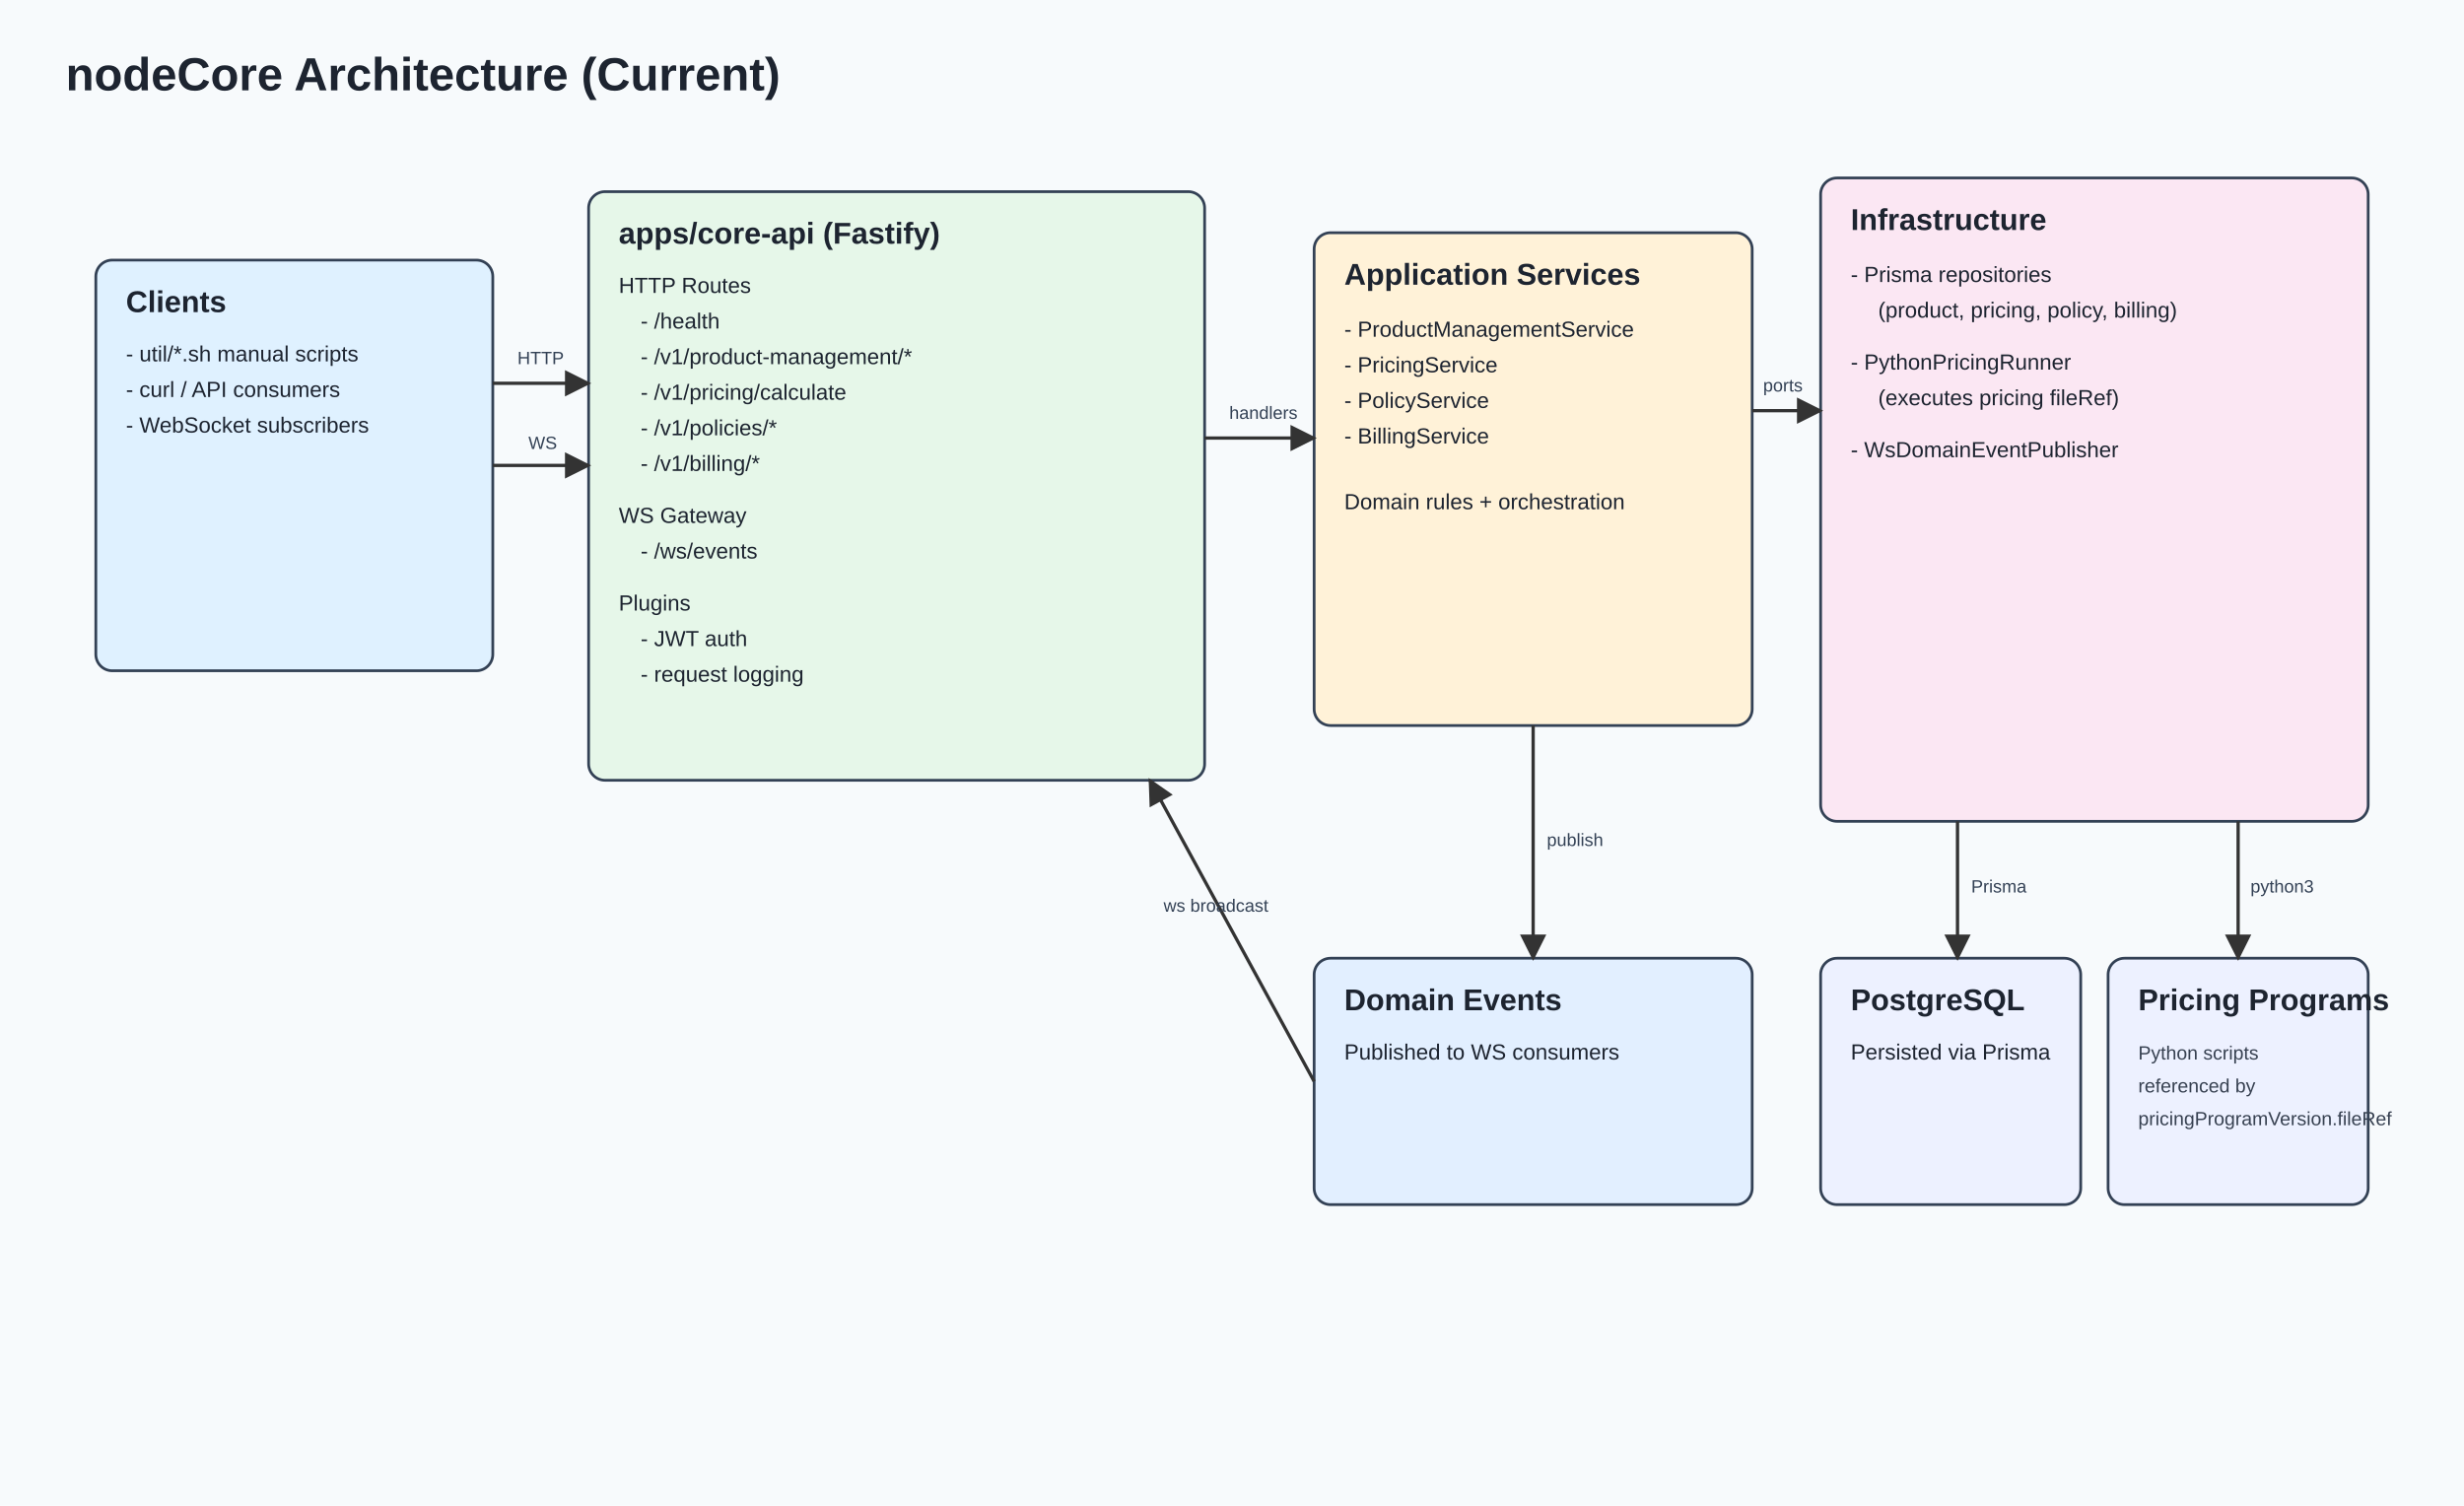
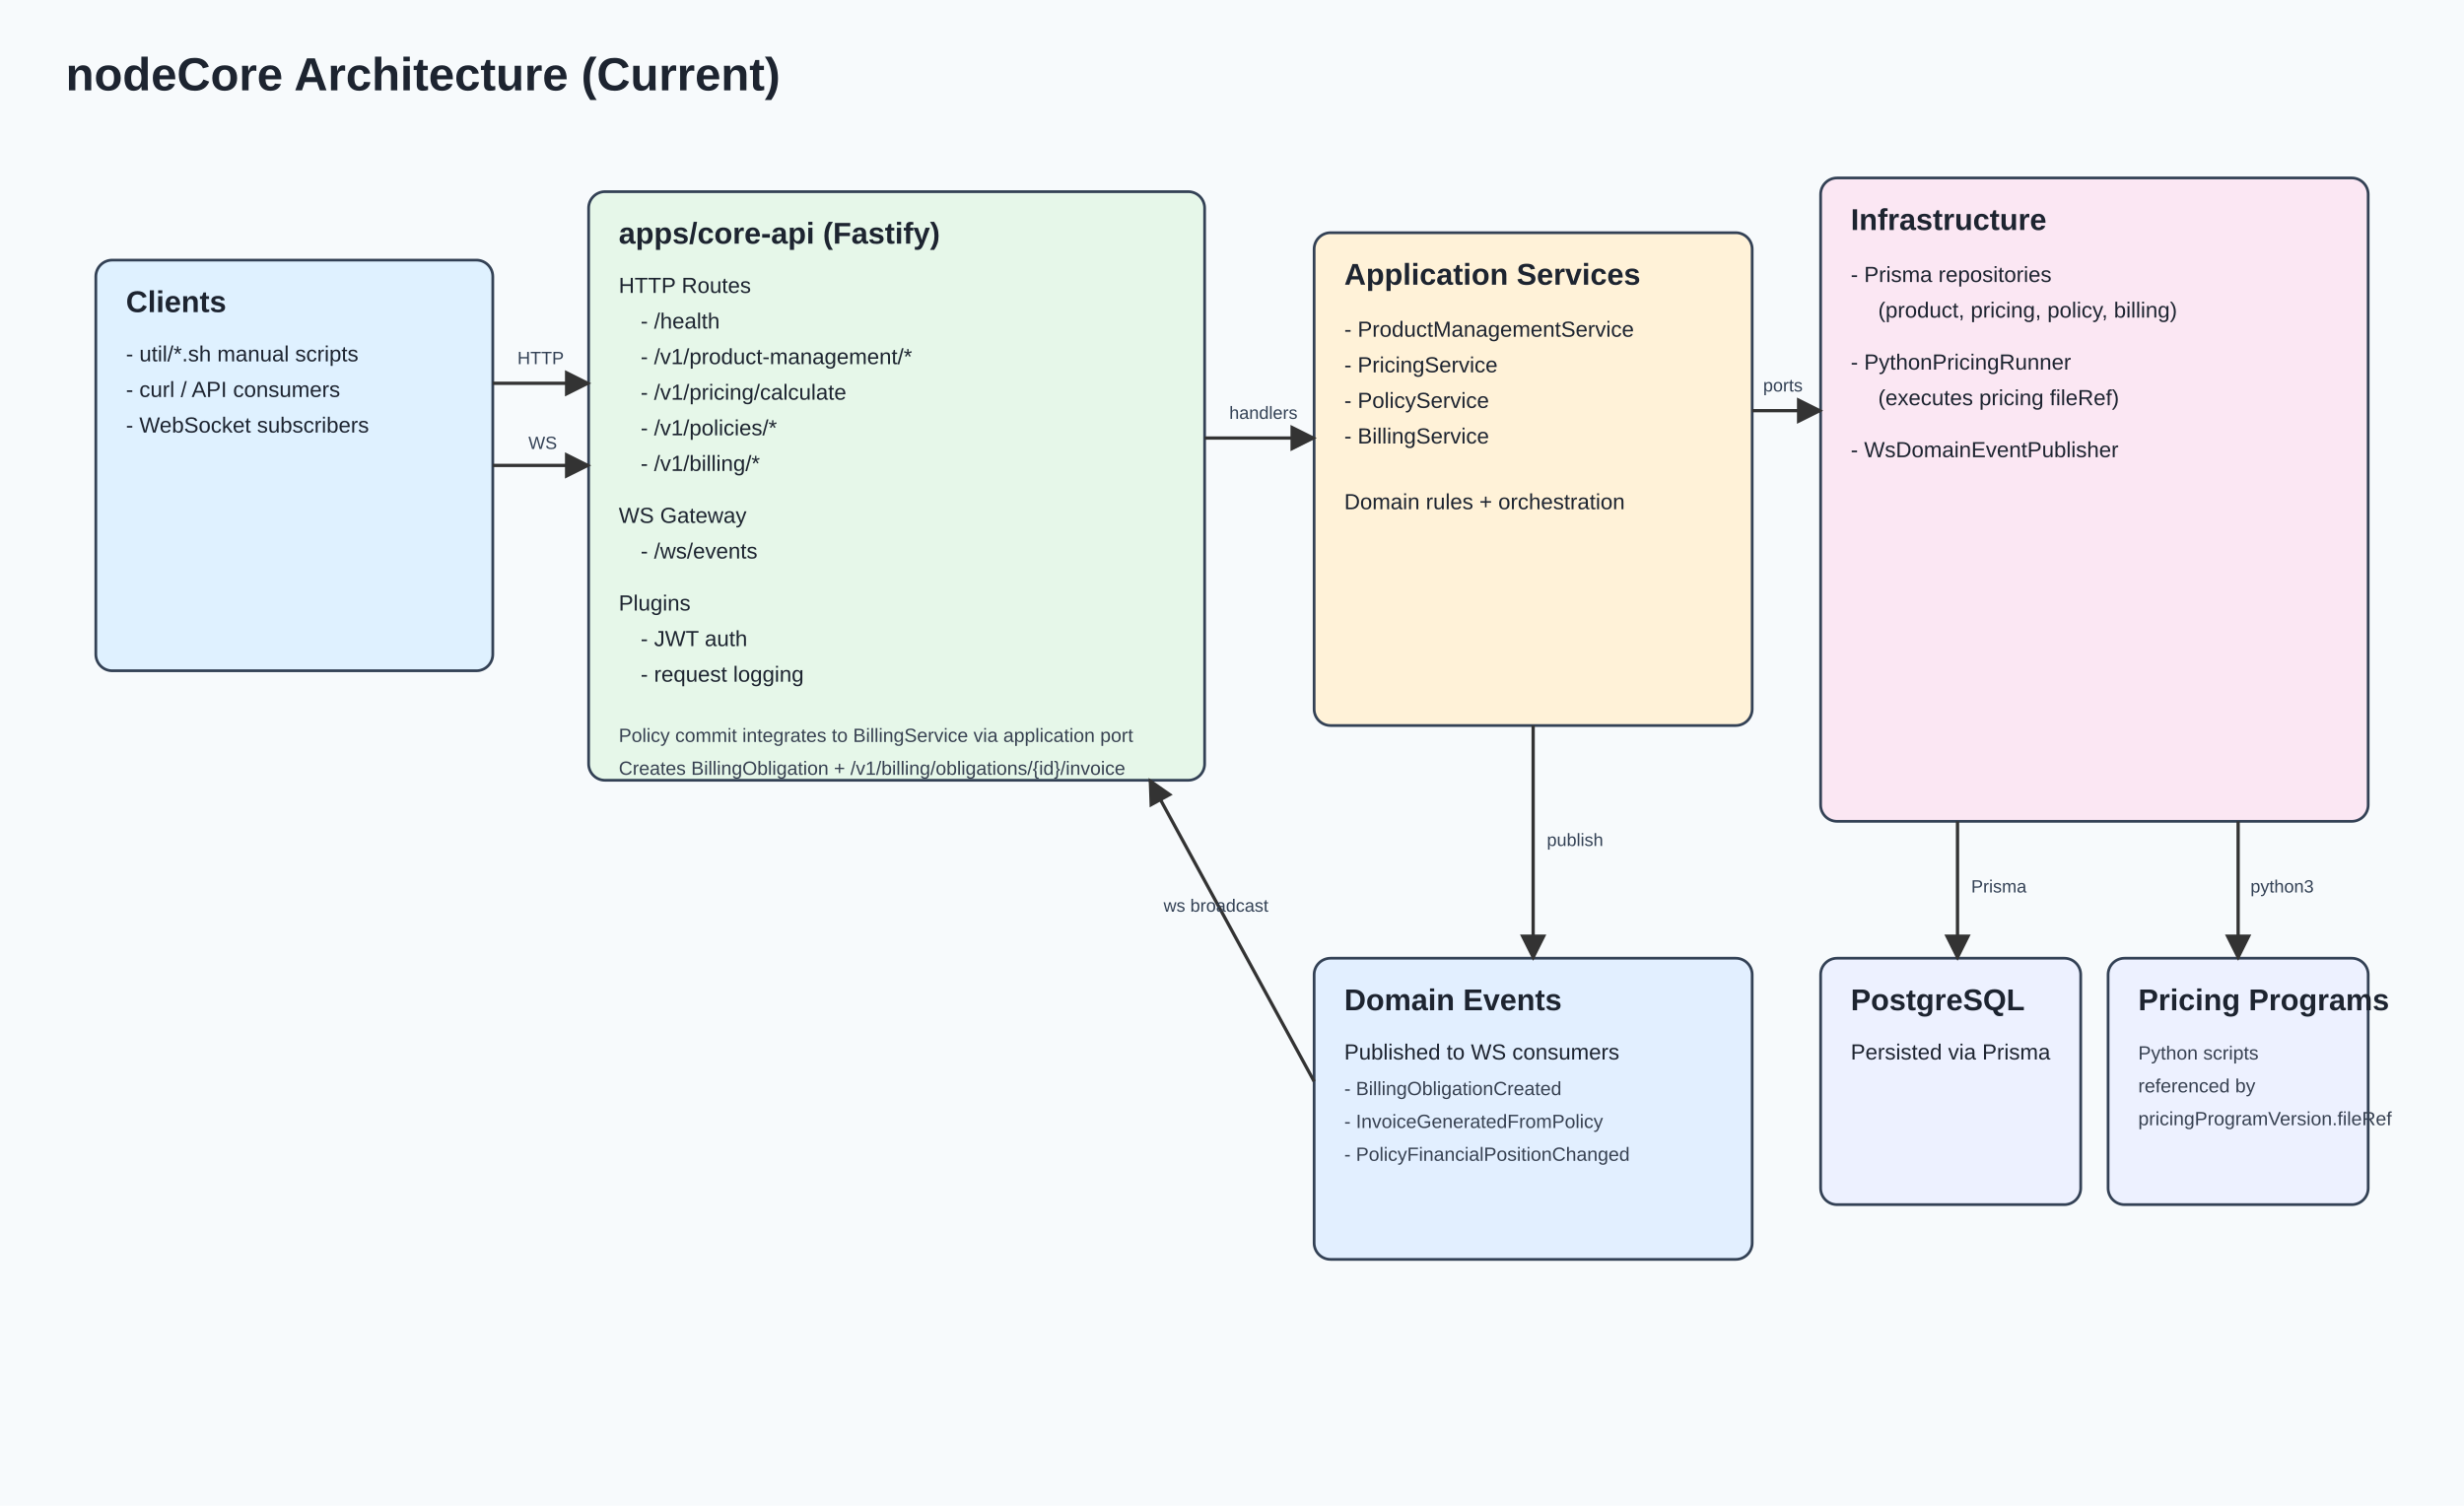
<svg xmlns="http://www.w3.org/2000/svg" width="1800" height="1100" viewBox="0 0 1800 1100">
  <defs>
    <marker id="arrow" viewBox="0 0 10 10" refX="9" refY="5" markerWidth="8" markerHeight="8" orient="auto-start-reverse">
      <path d="M 0 0 L 10 5 L 0 10 z" fill="#333" />
    </marker>
    <style>
      .title { font: 700 34px Arial, sans-serif; fill: #1d2430; }
      .hdr { font: 700 22px Arial, sans-serif; fill: #1d2430; }
      .txt { font: 16px Arial, sans-serif; fill: #1d2430; }
      .small { font: 14px Arial, sans-serif; fill: #374151; }
      .box { stroke: #334155; stroke-width: 2; rx: 12; ry: 12; }
      .arrow { stroke: #333; stroke-width: 2.4; fill: none; marker-end: url(#arrow); }
      .label { font: 13px Arial, sans-serif; fill: #334155; }
    </style>
  </defs>
  <rect x="0" y="0" width="1800" height="1100" fill="#f7fafc" />
  <text x="48" y="66" class="title">nodeCore Architecture (Current)</text>
  <rect x="70" y="190" width="290" height="300" class="box" fill="#dff1ff" />
  <text x="92" y="228" class="hdr">Clients</text>
  <text x="92" y="264" class="txt">- util/*.sh manual scripts</text>
  <text x="92" y="290" class="txt">- curl / API consumers</text>
  <text x="92" y="316" class="txt">- WebSocket subscribers</text>
  <rect x="430" y="140" width="450" height="430" class="box" fill="#e6f7e9" />
  <text x="452" y="178" class="hdr">apps/core-api (Fastify)</text>
  <text x="452" y="214" class="txt">HTTP Routes</text>
  <text x="468" y="240" class="txt">- /health</text>
  <text x="468" y="266" class="txt">- /v1/product-management/*</text>
  <text x="468" y="292" class="txt">- /v1/pricing/calculate</text>
  <text x="468" y="318" class="txt">- /v1/policies/*</text>
  <text x="468" y="344" class="txt">- /v1/billing/*</text>
  <text x="452" y="382" class="txt">WS Gateway</text>
  <text x="468" y="408" class="txt">- /ws/events</text>
  <text x="452" y="446" class="txt">Plugins</text>
  <text x="468" y="472" class="txt">- JWT auth</text>
  <text x="468" y="498" class="txt">- request logging</text>
  <rect x="960" y="170" width="320" height="360" class="box" fill="#fff2d8" />
  <text x="982" y="208" class="hdr">Application Services</text>
  <text x="982" y="246" class="txt">- ProductManagementService</text>
  <text x="982" y="272" class="txt">- PricingService</text>
  <text x="982" y="298" class="txt">- PolicyService</text>
  <text x="982" y="324" class="txt">- BillingService</text>
  <text x="982" y="372" class="txt">Domain rules + orchestration</text>
  <rect x="1330" y="130" width="400" height="470" class="box" fill="#fbe7f3" />
  <text x="1352" y="168" class="hdr">Infrastructure</text>
  <text x="1352" y="206" class="txt">- Prisma repositories</text>
  <text x="1372" y="232" class="txt">(product, pricing, policy, billing)</text>
  <text x="1352" y="270" class="txt">- PythonPricingRunner</text>
  <text x="1372" y="296" class="txt">(executes pricing fileRef)</text>
  <text x="1352" y="334" class="txt">- WsDomainEventPublisher</text>
  <rect x="1330" y="700" width="190" height="180" class="box" fill="#edf1ff" />
  <text x="1352" y="738" class="hdr">PostgreSQL</text>
  <text x="1352" y="774" class="txt">Persisted via Prisma</text>
  <rect x="1540" y="700" width="190" height="180" class="box" fill="#edf1ff" />
  <text x="1562" y="738" class="hdr">Pricing Programs</text>
  <text x="1562" y="774" class="small">Python scripts</text>
  <text x="1562" y="798" class="small">referenced by</text>
  <text x="1562" y="822" class="small">pricingProgramVersion.fileRef</text>
-   <rect x="960" y="700" width="320" height="180" class="box" fill="#e2efff" />
+   <rect x="960" y="700" width="320" height="220" class="box" fill="#e2efff" />
  <text x="982" y="738" class="hdr">Domain Events</text>
  <text x="982" y="774" class="txt">Published to WS consumers</text>
+   <text x="982" y="800" class="small">- BillingObligationCreated</text>
+   <text x="982" y="824" class="small">- InvoiceGeneratedFromPolicy</text>
+   <text x="982" y="848" class="small">- PolicyFinancialPositionChanged</text>
  <line x1="360" y1="280" x2="430" y2="280" class="arrow" />
  <text x="378" y="266" class="label">HTTP</text>
  <line x1="360" y1="340" x2="430" y2="340" class="arrow" />
  <text x="386" y="328" class="label">WS</text>
  <line x1="880" y1="320" x2="960" y2="320" class="arrow" />
  <text x="898" y="306" class="label">handlers</text>
  <line x1="1280" y1="300" x2="1330" y2="300" class="arrow" />
  <text x="1288" y="286" class="label">ports</text>
  <line x1="1430" y1="600" x2="1430" y2="700" class="arrow" />
  <text x="1440" y="652" class="label">Prisma</text>
  <line x1="1635" y1="600" x2="1635" y2="700" class="arrow" />
  <text x="1644" y="652" class="label">python3</text>
  <line x1="1120" y1="530" x2="1120" y2="700" class="arrow" />
  <text x="1130" y="618" class="label">publish</text>
  <line x1="960" y1="790" x2="840" y2="570" class="arrow" />
  <text x="850" y="666" class="label">ws broadcast</text>
+   <text x="452" y="542" class="small">Policy commit integrates to BillingService via application port</text>
+   <text x="452" y="566" class="small">Creates BillingObligation + /v1/billing/obligations/{id}/invoice</text>
</svg>
